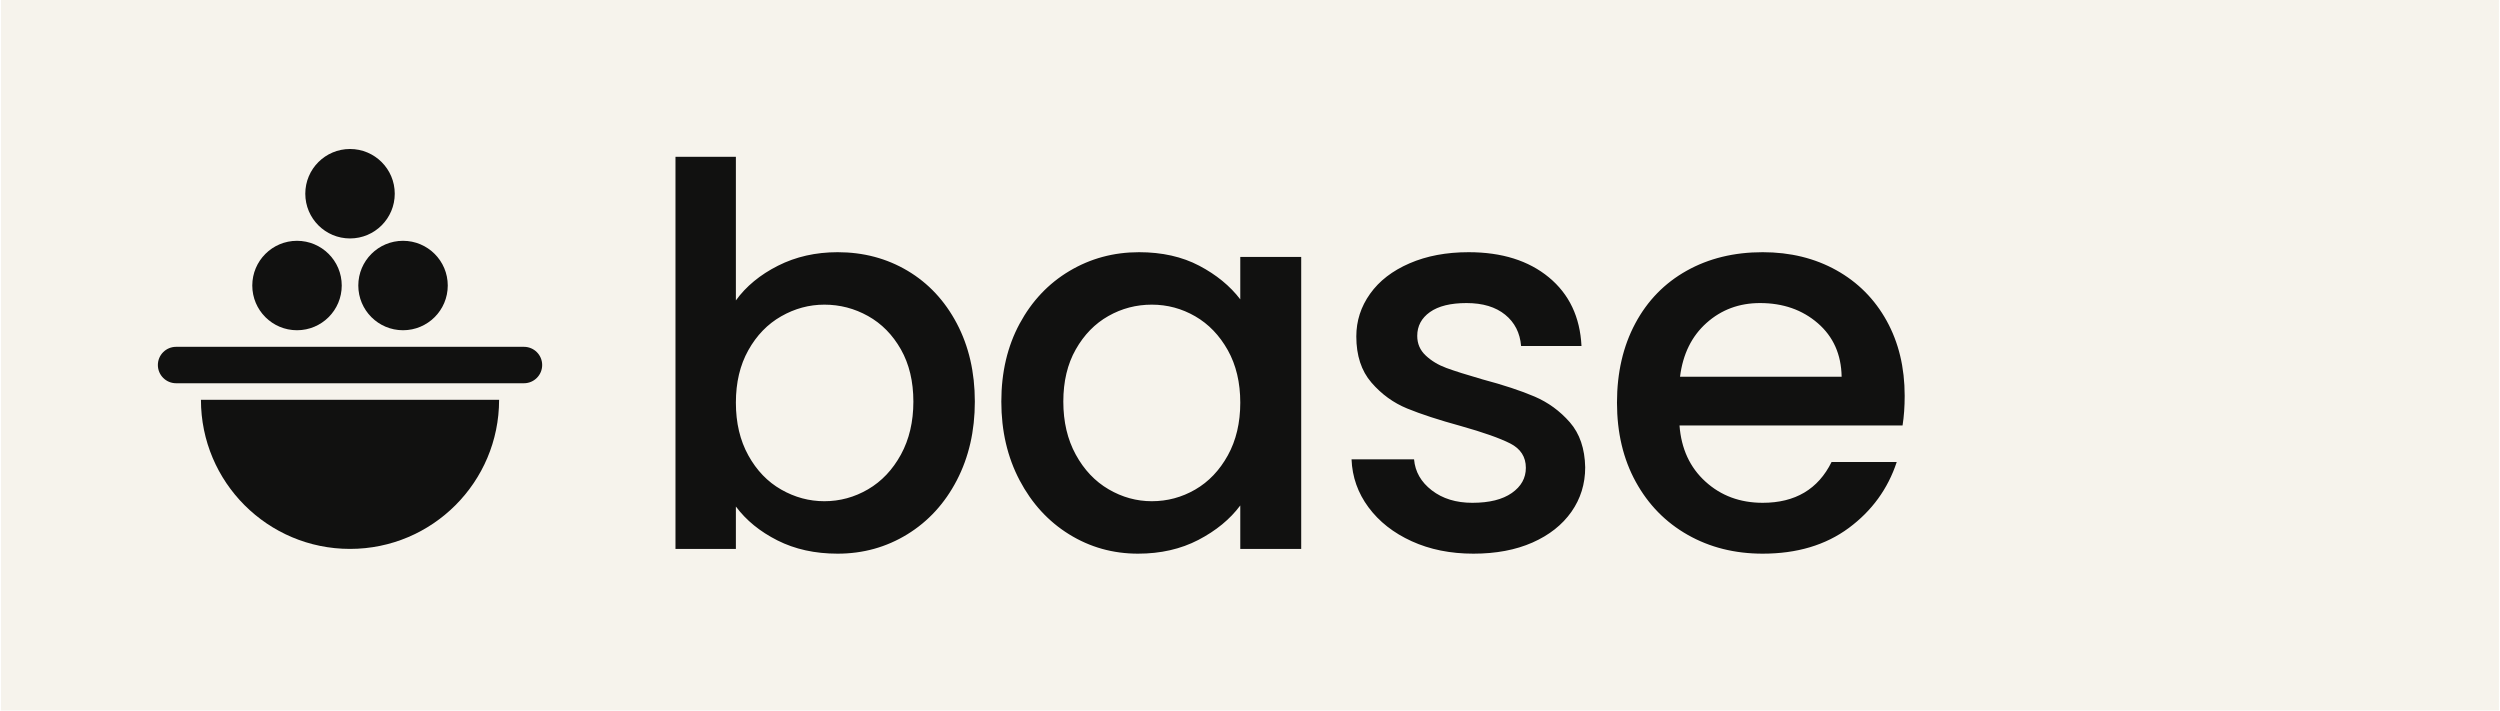
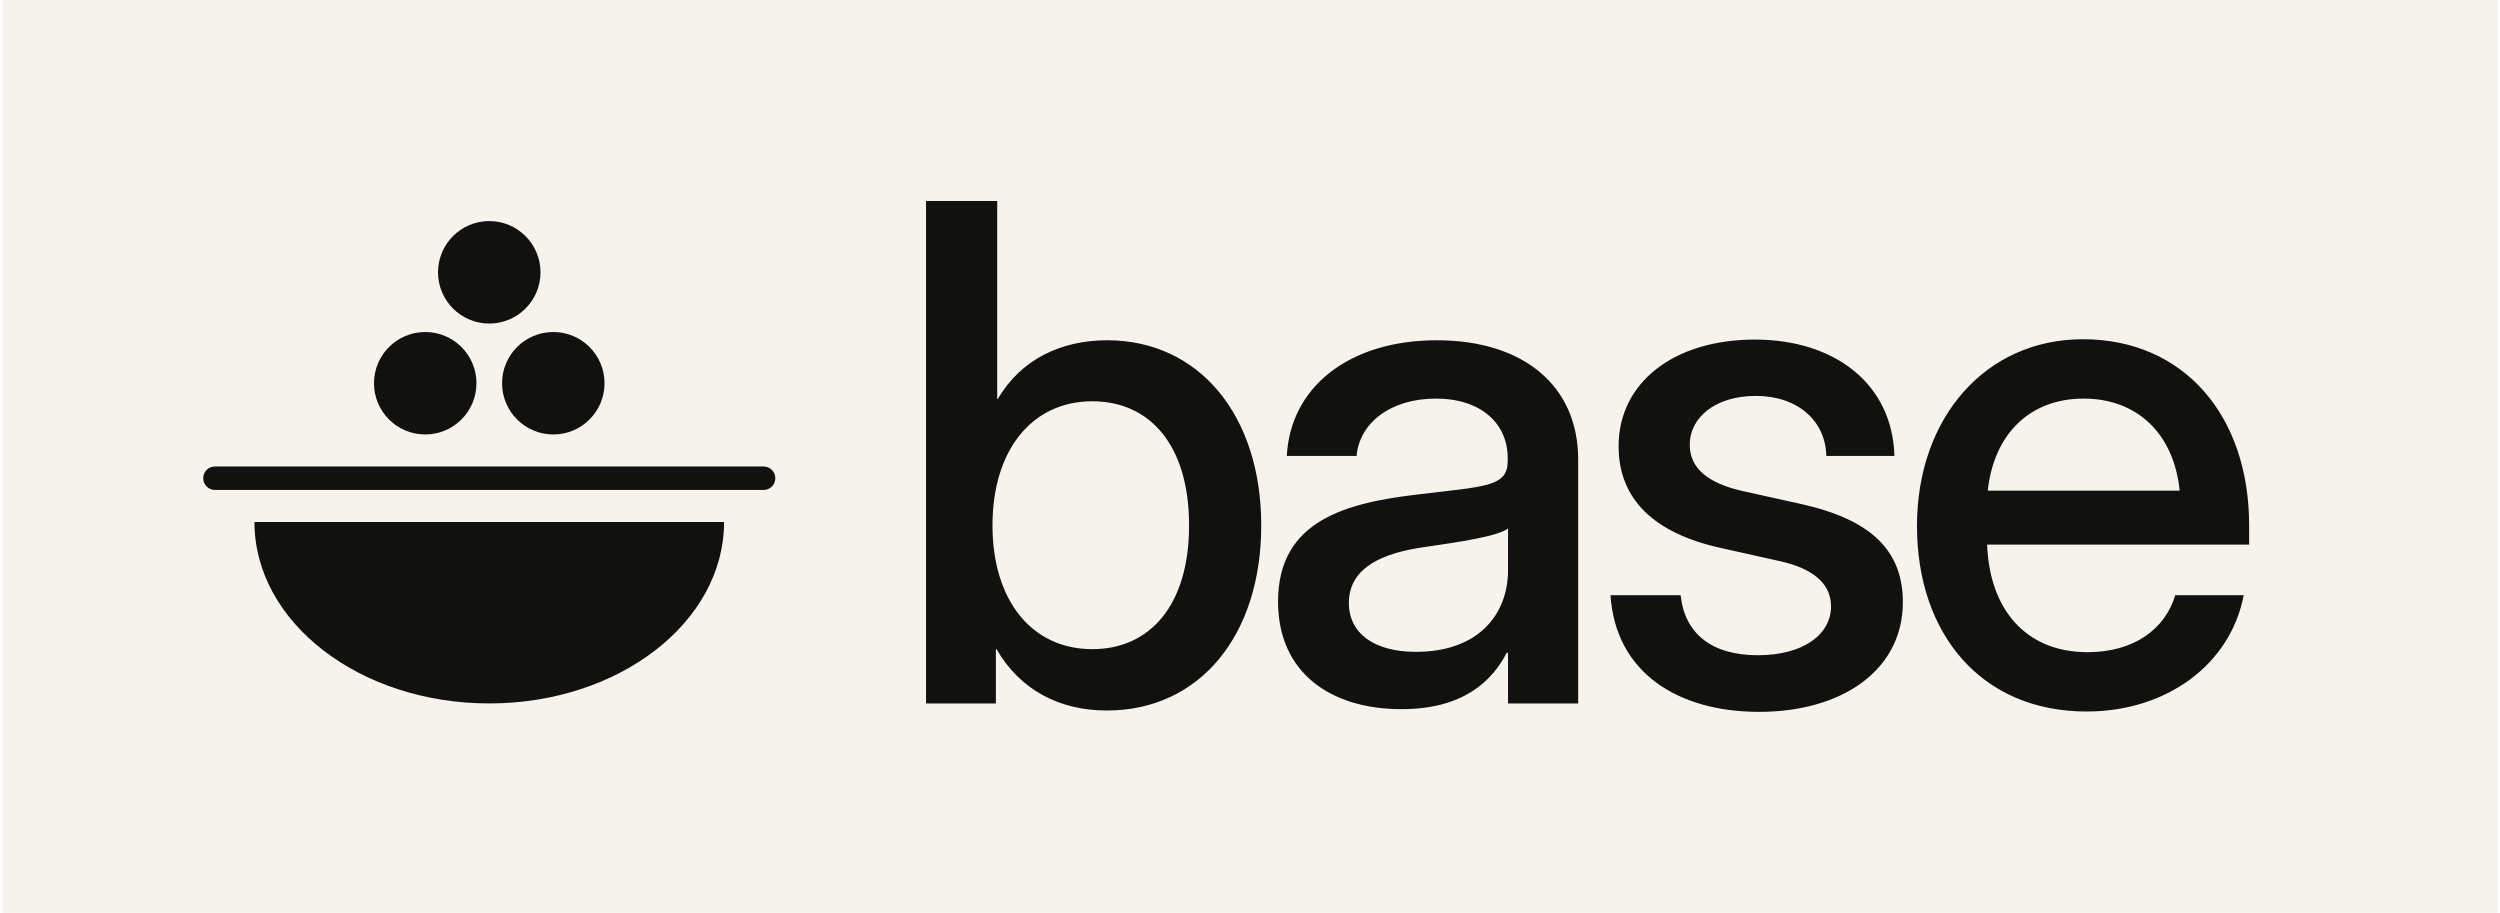
- <svg xmlns="http://www.w3.org/2000/svg" viewBox="0 0 942.92 268.20" width="943" height="268" role="img" aria-label="Base">
-   <rect width="942.916" height="268.2" rx="0" fill="#F6F3EC" />
-   <path fill="#111110" d="M66.08 130.92L197.39 130.92C201.19 130.92 204.27 133.99 204.27 137.79L204.27 137.79C204.27 141.59 201.19 144.67 197.39 144.67L66.08 144.67C62.28 144.67 59.2 141.59 59.2 137.79L59.2 137.79C59.2 133.99 62.28 130.92 66.08 130.92ZM75.46 150.92L188.01 150.92C188.01 182 162.81 207.2 131.73 207.2C100.65 207.2 75.46 182 75.46 150.92ZM128.61 107.78C128.61 117.1 121.05 124.66 111.72 124.66C102.4 124.66 94.84 117.1 94.84 107.78C94.84 98.46 102.4 90.9 111.72 90.9C121.05 90.9 128.61 98.46 128.61 107.78ZM168.63 107.78C168.63 117.1 161.07 124.66 151.74 124.66C142.42 124.66 134.86 117.1 134.86 107.78C134.86 98.46 142.42 90.9 151.74 90.9C161.07 90.9 168.63 98.46 168.63 107.78ZM148.62 73.12C148.62 82.45 141.06 90.01 131.73 90.01C122.41 90.01 114.85 82.45 114.85 73.12C114.85 63.8 122.41 56.24 131.73 56.24C141.06 56.24 148.62 63.8 148.62 73.12Z" />
-   <path fill="#111110" d="M315.79 95.2C325.52 95.2 334.32 97.53 342.19 102.2C350.05 106.87 356.25 113.5 360.79 122.1C365.32 130.7 367.59 140.53 367.59 151.6C367.59 162.67 365.32 172.57 360.79 181.3C356.25 190.03 350.02 196.83 342.09 201.7C334.15 206.57 325.39 209 315.79 209C307.25 209 299.69 207.33 293.09 204C286.49 200.67 281.25 196.4 277.39 191.2L277.39 207.2L254.59 207.2L254.59 59.2L277.39 59.2L277.39 113.4C281.25 108.07 286.55 103.7 293.29 100.3C300.02 96.9 307.52 95.2 315.79 95.2ZM310.79 115C305.05 115 299.62 116.47 294.49 119.4C289.35 122.33 285.22 126.6 282.09 132.2C278.95 137.8 277.39 144.4 277.39 152C277.39 159.6 278.95 166.23 282.09 171.9C285.22 177.57 289.35 181.87 294.49 184.8C299.62 187.73 305.05 189.2 310.79 189.2C316.65 189.2 322.15 187.7 327.29 184.7C332.42 181.7 336.55 177.33 339.69 171.6C342.82 165.87 344.39 159.2 344.39 151.6C344.39 144 342.82 137.43 339.69 131.9C336.55 126.37 332.42 122.17 327.29 119.3C322.15 116.43 316.65 115 310.79 115ZM429.59 95.2C438.25 95.2 445.82 96.9 452.29 100.3C458.75 103.7 463.92 107.93 467.79 113L467.79 97L490.79 97L490.79 207.2L467.79 207.2L467.79 190.8C463.92 196 458.65 200.33 451.99 203.8C445.32 207.27 437.72 209 429.19 209C419.72 209 411.05 206.57 403.19 201.7C395.32 196.83 389.09 190.03 384.49 181.3C379.89 172.57 377.59 162.67 377.59 151.6C377.59 140.53 379.89 130.73 384.49 122.2C389.09 113.67 395.35 107.03 403.29 102.3C411.22 97.57 419.99 95.2 429.59 95.2ZM434.39 115C428.52 115 423.05 116.43 417.99 119.3C412.92 122.17 408.82 126.37 405.69 131.9C402.55 137.43 400.99 144 400.99 151.6C400.99 159.2 402.55 165.87 405.69 171.6C408.82 177.33 412.95 181.7 418.09 184.7C423.22 187.7 428.65 189.2 434.39 189.2C440.25 189.2 445.72 187.73 450.79 184.8C455.85 181.87 459.95 177.57 463.09 171.9C466.22 166.23 467.79 159.6 467.79 152C467.79 144.4 466.22 137.8 463.09 132.2C459.95 126.6 455.85 122.33 450.79 119.4C445.72 116.47 440.25 115 434.39 115ZM509.79 173.4L533.39 173.4C533.79 178.07 536.02 181.97 540.09 185.1C544.15 188.23 549.25 189.8 555.39 189.8C561.79 189.8 566.75 188.57 570.29 186.1C573.82 183.63 575.59 180.47 575.59 176.6C575.59 172.47 573.62 169.4 569.69 167.4C565.75 165.4 559.52 163.2 550.99 160.8C542.72 158.53 535.99 156.33 530.79 154.2C525.59 152.07 521.09 148.8 517.29 144.4C513.49 140 511.59 134.2 511.59 127C511.59 121.13 513.32 115.77 516.79 110.9C520.25 106.03 525.22 102.2 531.69 99.4C538.15 96.6 545.59 95.2 553.99 95.2C566.52 95.2 576.62 98.37 584.29 104.7C591.95 111.03 596.05 119.67 596.59 130.6L573.79 130.6C573.39 125.67 571.39 121.73 567.79 118.8C564.19 115.87 559.32 114.4 553.19 114.4C547.19 114.4 542.59 115.53 539.39 117.8C536.19 120.07 534.59 123.07 534.59 126.8C534.59 129.73 535.65 132.2 537.79 134.2C539.92 136.2 542.52 137.77 545.59 138.9C548.65 140.03 553.19 141.47 559.19 143.2C567.19 145.33 573.75 147.5 578.89 149.7C584.02 151.9 588.45 155.13 592.19 159.4C595.92 163.67 597.85 169.33 597.99 176.4C597.99 182.67 596.25 188.27 592.79 193.2C589.32 198.13 584.42 202 578.09 204.8C571.75 207.6 564.32 209 555.79 209C547.12 209 539.35 207.43 532.49 204.3C525.62 201.17 520.19 196.9 516.19 191.5C512.19 186.1 510.05 180.07 509.79 173.4ZM717.79 160.6L633.59 160.6C634.25 169.4 637.52 176.47 643.39 181.8C649.25 187.13 656.45 189.8 664.99 189.8C677.25 189.8 685.92 184.67 690.99 174.4L715.59 174.4C712.25 184.53 706.22 192.83 697.49 199.3C688.75 205.77 677.92 209 664.99 209C654.45 209 645.02 206.63 636.69 201.9C628.35 197.17 621.82 190.5 617.09 181.9C612.35 173.3 609.99 163.33 609.99 152C609.99 140.67 612.29 130.7 616.89 122.1C621.49 113.5 627.95 106.87 636.29 102.2C644.62 97.53 654.19 95.2 664.99 95.2C675.39 95.2 684.65 97.47 692.79 102C700.92 106.53 707.25 112.9 711.79 121.1C716.32 129.3 718.59 138.73 718.59 149.4C718.59 153.53 718.32 157.27 717.79 160.6ZM694.79 142.2C694.65 133.8 691.65 127.07 685.79 122C679.92 116.93 672.65 114.4 663.99 114.4C656.12 114.4 649.39 116.9 643.79 121.9C638.19 126.9 634.85 133.67 633.79 142.2Z" />
+ <svg xmlns="http://www.w3.org/2000/svg" viewBox="0 0 722.69 264.36" width="723" height="264" role="img" aria-label="Base">
+   <rect width="722.693" height="264.355" rx="0" fill="#F6F3EC" />
+   <path fill="#111110" d="M61.6 135.09L220.48 135.09C222.36 135.09 223.88 136.61 223.88 138.49L223.88 138.49C223.88 140.37 222.36 141.89 220.48 141.89L61.6 141.89C59.73 141.89 58.2 140.37 58.2 138.49L58.2 138.49C58.2 136.61 59.73 135.09 61.6 135.09ZM73.04 151.16L209.04 151.16C209.04 180.19 178.6 203.71 141.04 203.71C103.48 203.71 73.04 180.19 73.04 151.16ZM137.33 110.98C137.33 119.18 130.69 125.82 122.5 125.82C114.3 125.82 107.66 119.18 107.66 110.98C107.66 102.79 114.3 96.15 122.5 96.15C130.69 96.15 137.33 102.79 137.33 110.98ZM174.42 110.98C174.42 119.18 167.78 125.82 159.59 125.82C151.39 125.82 144.75 119.18 144.75 110.98C144.75 102.79 151.39 96.15 159.59 96.15C167.78 96.15 174.42 102.79 174.42 110.98ZM155.88 78.86C155.88 87.05 149.23 93.7 141.04 93.7C132.85 93.7 126.2 87.05 126.2 78.86C126.2 70.67 132.85 64.02 141.04 64.02C149.23 64.02 155.88 70.67 155.88 78.86Z" />
+   <path fill="#111110" d="M319.87 205.76C346.73 205.76 364.6 184.08 364.6 152.15C364.6 120.31 346.63 98.54 319.97 98.54C306.59 98.54 294.97 104.1 288.33 115.53L288.14 115.53L288.14 58.2L267.53 58.2L267.53 203.71L287.75 203.71L287.75 187.99L287.94 187.99C294.87 200 306.4 205.76 319.87 205.76ZM315.68 187.99C298.1 187.99 286.77 173.83 286.77 152.15C286.77 130.47 298.1 116.21 315.68 116.21C332.28 116.21 343.7 128.81 343.7 152.15C343.7 175.39 332.28 187.99 315.68 187.99ZM405.21 205.37C422.98 205.37 431.38 197.36 435.68 189.06L436.07 189.06L436.07 203.71L456.38 203.71L456.38 133.01C456.38 112.01 440.86 98.54 415.46 98.54C389.68 98.54 372.98 112.4 372.01 132.03L392.22 132.03C393 122.56 401.99 115.43 415.17 115.43C428.26 115.43 435.97 122.66 435.97 132.62L435.97 133.5C435.97 141.02 429.53 140.82 410.19 143.16C389.19 145.61 369.47 150.68 369.47 174.22C369.47 194.82 384.7 205.37 405.21 205.37ZM409.41 188.77C397.4 188.77 389.98 183.5 389.98 174.61C389.98 164.16 400.13 160.16 411.36 158.5C422.3 156.93 433.24 155.27 436.07 153.03L436.07 165.14C436.07 177.83 427.57 188.77 409.41 188.77ZM508.81 206.15C532.83 206.15 550.41 194.04 550.41 174.41C550.41 159.47 541.23 150.49 521.11 146L503.53 142.09C494.26 139.94 488.69 135.74 488.69 128.81C488.69 120.9 496.11 114.65 507.83 114.65C520.04 114.65 528.05 121.97 528.24 132.03L547.97 132.03C547.38 111.23 530.78 98.34 507.54 98.34C483.91 98.34 468.09 110.94 468.09 129.2C468.09 144.53 478.24 154.39 497.68 158.69L514.77 162.5C523.65 164.45 529.61 168.55 529.61 175.59C529.61 183.79 521.5 189.75 508.42 189.75C495.04 189.75 487.23 183.5 486.05 172.36L465.74 172.36C467.21 194.73 485.18 206.15 508.81 206.15ZM603.62 206.05C626.96 206.05 645.32 192.29 649.12 172.36L629.3 172.36C626.37 182.13 617.39 188.87 603.91 188.87C585.84 188.87 575.49 176.27 574.81 157.71L650.69 157.71L650.69 152.15C650.69 120.31 631.74 98.24 602.54 98.24C574.42 98.24 554.5 120.9 554.5 152.34C554.5 183.5 573.05 206.05 603.62 206.05ZM575 142.09C576.76 125.68 587.21 115.43 602.74 115.43C618.36 115.43 628.91 125.68 630.57 142.09Z" />
</svg>
